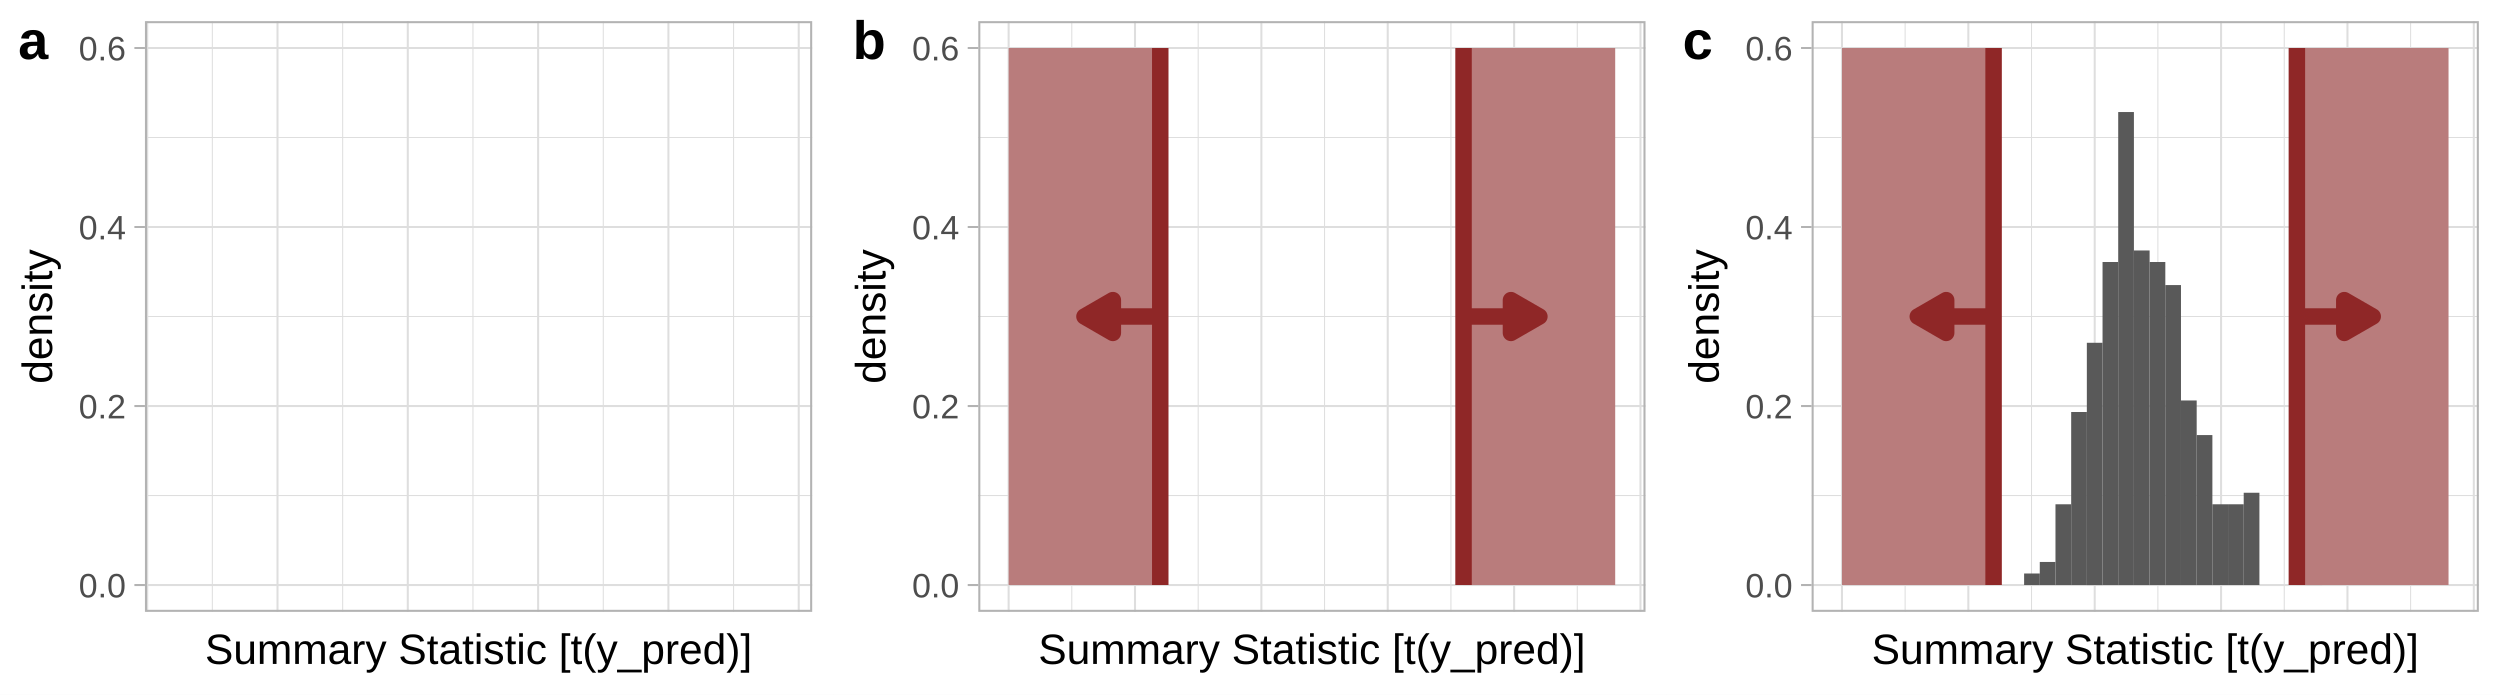
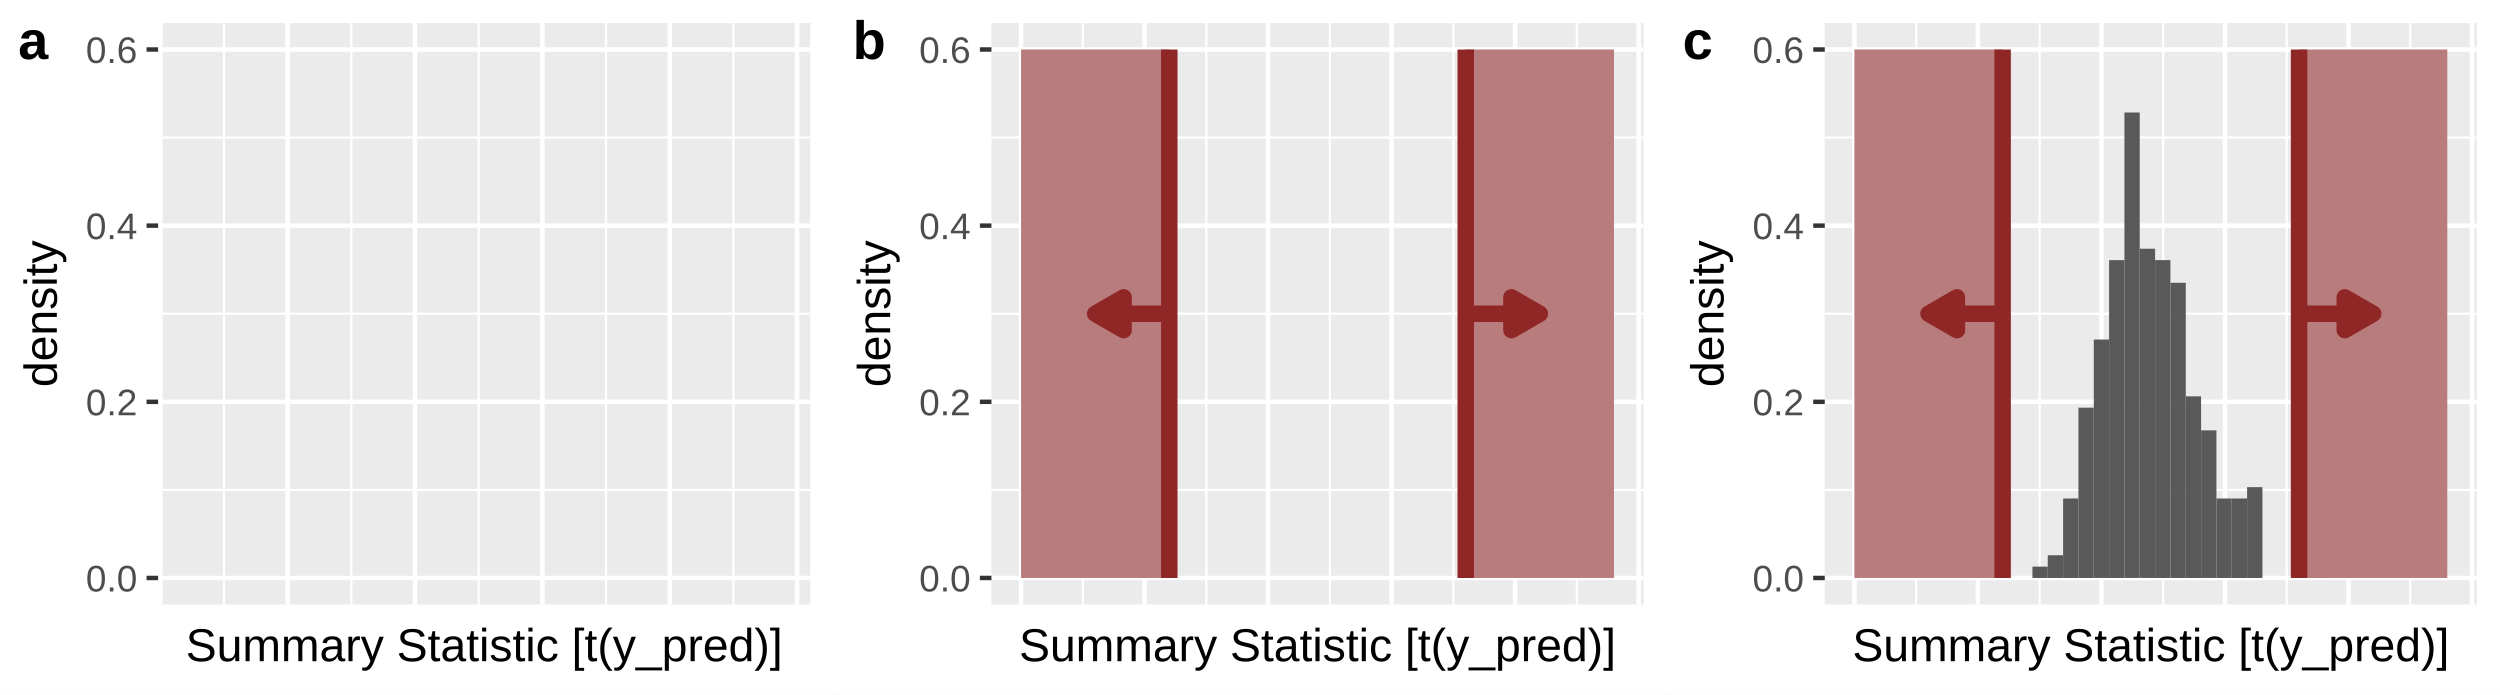
<svg xmlns="http://www.w3.org/2000/svg" class="svglite" width="648.00pt" height="180.00pt" viewBox="0 0 648.00 180.00">
  <defs>
    <style type="text/css">
    .svglite line, .svglite polyline, .svglite polygon, .svglite path, .svglite rect, .svglite circle {
      fill: none;
      stroke: #000000;
      stroke-linecap: round;
      stroke-linejoin: round;
      stroke-miterlimit: 10.00;
    }
  </style>
  </defs>
  <rect width="100%" height="100%" style="stroke: none; fill: #FFFFFF;" />
  <defs>
    <clipPath id="cpMC4wMHw2NDguMDB8MC4wMHwxODAuMDA=">
      <rect x="0.00" y="0.00" width="648.00" height="180.00" />
    </clipPath>
  </defs>
  <g clip-path="url(#cpMC4wMHw2NDguMDB8MC4wMHwxODAuMDA=)">
</g>
  <defs>
    <clipPath id="cpMC4wMHwyMTYuMDB8MC4wMHwxODAuMDA=">
      <rect x="0.00" y="0.00" width="216.00" height="180.00" />
    </clipPath>
  </defs>
  <g clip-path="url(#cpMC4wMHwyMTYuMDB8MC4wMHwxODAuMDA=)">
-     <rect x="0.00" y="0.00" width="216.00" height="180.00" style="stroke-width: 1.07; stroke: #FFFFFF; fill: #FFFFFF;" />
-   </g>
-   <g clip-path="url(#cpMC4wMHw2NDguMDB8MC4wMHwxODAuMDA=)">
- </g>
-   <defs>
-     <clipPath id="cpMzcuNTd8MjEwLjUyfDUuNDh8MTU4LjYw">
-       <rect x="37.57" y="5.48" width="172.95" height="153.12" />
-     </clipPath>
-   </defs>
-   <g clip-path="url(#cpMzcuNTd8MjEwLjUyfDUuNDh8MTU4LjYw)">
-     <rect x="37.57" y="5.48" width="172.95" height="153.12" style="stroke-width: 1.07; stroke: none; fill: #FFFFFF;" />
-     <polyline points="37.57,128.44 210.52,128.44 " style="stroke-width: 0.27; stroke: #DEDEDE; stroke-linecap: butt;" />
-     <polyline points="37.57,82.04 210.52,82.04 " style="stroke-width: 0.27; stroke: #DEDEDE; stroke-linecap: butt;" />
-     <polyline points="37.57,35.64 210.52,35.64 " style="stroke-width: 0.27; stroke: #DEDEDE; stroke-linecap: butt;" />
-     <polyline points="55.04,158.60 55.04,5.48 " style="stroke-width: 0.27; stroke: #DEDEDE; stroke-linecap: butt;" />
-     <polyline points="88.82,158.60 88.82,5.48 " style="stroke-width: 0.27; stroke: #DEDEDE; stroke-linecap: butt;" />
-     <polyline points="122.59,158.60 122.59,5.48 " style="stroke-width: 0.27; stroke: #DEDEDE; stroke-linecap: butt;" />
-     <polyline points="156.37,158.60 156.37,5.48 " style="stroke-width: 0.27; stroke: #DEDEDE; stroke-linecap: butt;" />
-     <polyline points="190.14,158.60 190.14,5.48 " style="stroke-width: 0.27; stroke: #DEDEDE; stroke-linecap: butt;" />
-     <polyline points="37.57,151.64 210.52,151.64 " style="stroke-width: 0.53; stroke: #DEDEDE; stroke-linecap: butt;" />
-     <polyline points="37.57,105.24 210.52,105.24 " style="stroke-width: 0.53; stroke: #DEDEDE; stroke-linecap: butt;" />
-     <polyline points="37.57,58.84 210.52,58.84 " style="stroke-width: 0.53; stroke: #DEDEDE; stroke-linecap: butt;" />
-     <polyline points="37.57,12.44 210.52,12.44 " style="stroke-width: 0.53; stroke: #DEDEDE; stroke-linecap: butt;" />
-     <polyline points="38.16,158.60 38.16,5.48 " style="stroke-width: 0.53; stroke: #DEDEDE; stroke-linecap: butt;" />
-     <polyline points="71.93,158.60 71.93,5.48 " style="stroke-width: 0.53; stroke: #DEDEDE; stroke-linecap: butt;" />
-     <polyline points="105.70,158.60 105.70,5.48 " style="stroke-width: 0.53; stroke: #DEDEDE; stroke-linecap: butt;" />
-     <polyline points="139.48,158.60 139.48,5.48 " style="stroke-width: 0.53; stroke: #DEDEDE; stroke-linecap: butt;" />
-     <polyline points="173.25,158.60 173.25,5.48 " style="stroke-width: 0.53; stroke: #DEDEDE; stroke-linecap: butt;" />
-     <polyline points="207.03,158.60 207.03,5.48 " style="stroke-width: 0.53; stroke: #DEDEDE; stroke-linecap: butt;" />
-     <rect x="37.57" y="5.48" width="172.95" height="153.12" style="stroke-width: 1.07; stroke: #B3B3B3;" />
-   </g>
-   <g clip-path="url(#cpMC4wMHw2NDguMDB8MC4wMHwxODAuMDA=)">
-     <text x="32.64" y="154.85" text-anchor="end" style="font-size: 8.80px; fill: #4D4D4D; font-family: Arimo;" textLength="13.98px" lengthAdjust="spacingAndGlyphs">0.0</text>
-     <text x="32.64" y="108.45" text-anchor="end" style="font-size: 8.80px; fill: #4D4D4D; font-family: Arimo;" textLength="13.98px" lengthAdjust="spacingAndGlyphs">0.2</text>
-     <text x="32.64" y="62.05" text-anchor="end" style="font-size: 8.80px; fill: #4D4D4D; font-family: Arimo;" textLength="13.98px" lengthAdjust="spacingAndGlyphs">0.4</text>
-     <text x="32.64" y="15.65" text-anchor="end" style="font-size: 8.80px; fill: #4D4D4D; font-family: Arimo;" textLength="13.98px" lengthAdjust="spacingAndGlyphs">0.6</text>
-     <polyline points="34.83,151.64 37.57,151.64 " style="stroke-width: 0.53; stroke: #B3B3B3; stroke-linecap: butt;" />
-     <polyline points="34.83,105.24 37.57,105.24 " style="stroke-width: 0.53; stroke: #B3B3B3; stroke-linecap: butt;" />
-     <polyline points="34.83,58.84 37.57,58.84 " style="stroke-width: 0.53; stroke: #B3B3B3; stroke-linecap: butt;" />
-     <polyline points="34.83,12.44 37.57,12.44 " style="stroke-width: 0.53; stroke: #B3B3B3; stroke-linecap: butt;" />
-     <text x="124.05" y="172.10" text-anchor="middle" style="font-size: 11.00px; font-family: Arimo;" textLength="163.21px" lengthAdjust="spacingAndGlyphs">Summary Statistic [t(y_pred)]</text>
-     <text transform="translate(13.50,82.04) rotate(-90)" text-anchor="middle" style="font-size: 11.00px; font-family: Arimo;" textLength="40.33px" lengthAdjust="spacingAndGlyphs">density</text>
+     <rect x="0.00" y="0.00" width="216.00" height="180.00" style="stroke-width: 1.16; stroke: #FFFFFF; fill: #FFFFFF;" />
+   </g>
+   <g clip-path="url(#cpMC4wMHw2NDguMDB8MC4wMHwxODAuMDA=)">
+ </g>
+   <defs>
+     <clipPath id="cpNDAuOTh8MjEwLjAyfDUuOTh8MTU2LjY2">
+       <rect x="40.98" y="5.98" width="169.05" height="150.68" />
+     </clipPath>
+   </defs>
+   <g clip-path="url(#cpNDAuOTh8MjEwLjAyfDUuOTh8MTU2LjY2)">
+     <rect x="40.98" y="5.98" width="169.05" height="150.68" style="stroke-width: 1.16; stroke: none; fill: #EBEBEB;" />
+     <polyline points="40.98,126.98 210.02,126.98 " style="stroke-width: 0.58; stroke: #FFFFFF; stroke-linecap: butt;" />
+     <polyline points="40.98,81.32 210.02,81.32 " style="stroke-width: 0.58; stroke: #FFFFFF; stroke-linecap: butt;" />
+     <polyline points="40.98,35.66 210.02,35.66 " style="stroke-width: 0.58; stroke: #FFFFFF; stroke-linecap: butt;" />
+     <polyline points="58.05,156.66 58.05,5.98 " style="stroke-width: 0.58; stroke: #FFFFFF; stroke-linecap: butt;" />
+     <polyline points="91.06,156.66 91.06,5.98 " style="stroke-width: 0.58; stroke: #FFFFFF; stroke-linecap: butt;" />
+     <polyline points="124.08,156.66 124.08,5.98 " style="stroke-width: 0.58; stroke: #FFFFFF; stroke-linecap: butt;" />
+     <polyline points="157.09,156.66 157.09,5.98 " style="stroke-width: 0.58; stroke: #FFFFFF; stroke-linecap: butt;" />
+     <polyline points="190.10,156.66 190.10,5.98 " style="stroke-width: 0.58; stroke: #FFFFFF; stroke-linecap: butt;" />
+     <polyline points="40.98,149.81 210.02,149.81 " style="stroke-width: 1.16; stroke: #FFFFFF; stroke-linecap: butt;" />
+     <polyline points="40.98,104.15 210.02,104.15 " style="stroke-width: 1.16; stroke: #FFFFFF; stroke-linecap: butt;" />
+     <polyline points="40.98,58.49 210.02,58.49 " style="stroke-width: 1.16; stroke: #FFFFFF; stroke-linecap: butt;" />
+     <polyline points="40.98,12.83 210.02,12.83 " style="stroke-width: 1.16; stroke: #FFFFFF; stroke-linecap: butt;" />
+     <polyline points="41.55,156.66 41.55,5.98 " style="stroke-width: 1.16; stroke: #FFFFFF; stroke-linecap: butt;" />
+     <polyline points="74.56,156.66 74.56,5.98 " style="stroke-width: 1.16; stroke: #FFFFFF; stroke-linecap: butt;" />
+     <polyline points="107.57,156.66 107.57,5.98 " style="stroke-width: 1.16; stroke: #FFFFFF; stroke-linecap: butt;" />
+     <polyline points="140.58,156.66 140.58,5.98 " style="stroke-width: 1.16; stroke: #FFFFFF; stroke-linecap: butt;" />
+     <polyline points="173.60,156.66 173.60,5.98 " style="stroke-width: 1.16; stroke: #FFFFFF; stroke-linecap: butt;" />
+     <polyline points="206.61,156.66 206.61,5.98 " style="stroke-width: 1.16; stroke: #FFFFFF; stroke-linecap: butt;" />
+   </g>
+   <g clip-path="url(#cpMC4wMHw2NDguMDB8MC4wMHwxODAuMDA=)">
+     <text x="35.60" y="153.30" text-anchor="end" style="font-size: 9.60px; fill: #4D4D4D; font-family: Arimo;" textLength="15.24px" lengthAdjust="spacingAndGlyphs">0.0</text>
+     <text x="35.60" y="107.64" text-anchor="end" style="font-size: 9.60px; fill: #4D4D4D; font-family: Arimo;" textLength="15.24px" lengthAdjust="spacingAndGlyphs">0.2</text>
+     <text x="35.60" y="61.98" text-anchor="end" style="font-size: 9.60px; fill: #4D4D4D; font-family: Arimo;" textLength="15.24px" lengthAdjust="spacingAndGlyphs">0.4</text>
+     <text x="35.60" y="16.32" text-anchor="end" style="font-size: 9.60px; fill: #4D4D4D; font-family: Arimo;" textLength="15.24px" lengthAdjust="spacingAndGlyphs">0.6</text>
+     <polyline points="37.99,149.81 40.98,149.81 " style="stroke-width: 1.16; stroke: #333333; stroke-linecap: butt;" />
+     <polyline points="37.99,104.15 40.98,104.15 " style="stroke-width: 1.16; stroke: #333333; stroke-linecap: butt;" />
+     <polyline points="37.99,58.49 40.98,58.49 " style="stroke-width: 1.16; stroke: #333333; stroke-linecap: butt;" />
+     <polyline points="37.99,12.83 40.98,12.83 " style="stroke-width: 1.16; stroke: #333333; stroke-linecap: butt;" />
+     <text x="125.50" y="171.38" text-anchor="middle" style="font-size: 12.00px; font-family: Arimo;" textLength="178.10px" lengthAdjust="spacingAndGlyphs">Summary Statistic [t(y_pred)]</text>
+     <text transform="translate(14.73,81.32) rotate(-90)" text-anchor="middle" style="font-size: 12.00px; font-family: Arimo;" textLength="44.02px" lengthAdjust="spacingAndGlyphs">density</text>
    <text x="4.72" y="15.30" style="font-size: 14.00px; font-weight: bold; font-family: Arimo;" textLength="9.45px" lengthAdjust="spacingAndGlyphs">a</text>
  </g>
  <defs>
    <clipPath id="cpMjE2LjAwfDQzMi4wMHwwLjAwfDE4MC4wMA==">
      <rect x="216.00" y="0.00" width="216.00" height="180.00" />
    </clipPath>
  </defs>
  <g clip-path="url(#cpMjE2LjAwfDQzMi4wMHwwLjAwfDE4MC4wMA==)">
-     <rect x="216.00" y="0.00" width="216.00" height="180.00" style="stroke-width: 1.07; stroke: #FFFFFF; fill: #FFFFFF;" />
-   </g>
-   <g clip-path="url(#cpMC4wMHw2NDguMDB8MC4wMHwxODAuMDA=)">
- </g>
-   <defs>
-     <clipPath id="cpMjUzLjU3fDQyNi41Mnw1LjQ4fDE1OC42MA==">
-       <rect x="253.57" y="5.48" width="172.95" height="153.12" />
-     </clipPath>
-   </defs>
-   <g clip-path="url(#cpMjUzLjU3fDQyNi41Mnw1LjQ4fDE1OC42MA==)">
-     <rect x="253.57" y="5.48" width="172.95" height="153.12" style="stroke-width: 1.07; stroke: none; fill: #FFFFFF;" />
-     <polyline points="253.57,128.44 426.52,128.44 " style="stroke-width: 0.27; stroke: #DEDEDE; stroke-linecap: butt;" />
-     <polyline points="253.57,82.04 426.52,82.04 " style="stroke-width: 0.27; stroke: #DEDEDE; stroke-linecap: butt;" />
-     <polyline points="253.57,35.64 426.52,35.64 " style="stroke-width: 0.27; stroke: #DEDEDE; stroke-linecap: butt;" />
-     <polyline points="277.81,158.60 277.81,5.48 " style="stroke-width: 0.27; stroke: #DEDEDE; stroke-linecap: butt;" />
-     <polyline points="310.57,158.60 310.57,5.48 " style="stroke-width: 0.27; stroke: #DEDEDE; stroke-linecap: butt;" />
-     <polyline points="343.32,158.60 343.32,5.48 " style="stroke-width: 0.27; stroke: #DEDEDE; stroke-linecap: butt;" />
-     <polyline points="376.08,158.60 376.08,5.48 " style="stroke-width: 0.27; stroke: #DEDEDE; stroke-linecap: butt;" />
-     <polyline points="408.83,158.60 408.83,5.48 " style="stroke-width: 0.27; stroke: #DEDEDE; stroke-linecap: butt;" />
-     <polyline points="253.57,151.64 426.52,151.64 " style="stroke-width: 0.53; stroke: #DEDEDE; stroke-linecap: butt;" />
-     <polyline points="253.57,105.24 426.52,105.24 " style="stroke-width: 0.53; stroke: #DEDEDE; stroke-linecap: butt;" />
-     <polyline points="253.57,58.84 426.52,58.84 " style="stroke-width: 0.53; stroke: #DEDEDE; stroke-linecap: butt;" />
-     <polyline points="253.57,12.44 426.52,12.44 " style="stroke-width: 0.53; stroke: #DEDEDE; stroke-linecap: butt;" />
-     <polyline points="261.44,158.60 261.44,5.48 " style="stroke-width: 0.53; stroke: #DEDEDE; stroke-linecap: butt;" />
-     <polyline points="294.19,158.60 294.19,5.48 " style="stroke-width: 0.53; stroke: #DEDEDE; stroke-linecap: butt;" />
-     <polyline points="326.95,158.60 326.95,5.48 " style="stroke-width: 0.53; stroke: #DEDEDE; stroke-linecap: butt;" />
-     <polyline points="359.70,158.60 359.70,5.48 " style="stroke-width: 0.53; stroke: #DEDEDE; stroke-linecap: butt;" />
-     <polyline points="392.46,158.60 392.46,5.48 " style="stroke-width: 0.53; stroke: #DEDEDE; stroke-linecap: butt;" />
-     <polyline points="425.21,158.60 425.21,5.48 " style="stroke-width: 0.53; stroke: #DEDEDE; stroke-linecap: butt;" />
-     <rect x="261.44" y="12.44" width="39.31" height="139.20" style="stroke-width: 1.07; stroke: none; stroke-linecap: square; stroke-linejoin: miter; fill: #B97C7C;" />
-     <rect x="379.35" y="12.44" width="39.31" height="139.20" style="stroke-width: 1.07; stroke: none; stroke-linecap: square; stroke-linejoin: miter; fill: #B97C7C;" />
-     <polyline points="300.74,151.64 300.74,12.44 " style="stroke-width: 4.27; stroke: #8F2727; stroke-linecap: butt;" />
-     <polyline points="379.35,151.64 379.35,12.44 " style="stroke-width: 4.27; stroke: #8F2727; stroke-linecap: butt;" />
-     <polyline points="281.09,82.04 300.74,82.04 " style="stroke-width: 4.27; stroke: #8F2727; stroke-linecap: butt;" />
-     <polygon points="288.45,77.79 281.09,82.04 288.45,86.29 " style="stroke-width: 4.27; stroke: #8F2727; stroke-linecap: butt; fill: #8F2727;" />
-     <polyline points="379.35,82.04 399.01,82.04 " style="stroke-width: 4.27; stroke: #8F2727; stroke-linecap: butt;" />
-     <polygon points="391.64,86.29 399.01,82.04 391.64,77.79 " style="stroke-width: 4.27; stroke: #8F2727; stroke-linecap: butt; fill: #8F2727;" />
-     <rect x="253.57" y="5.48" width="172.95" height="153.12" style="stroke-width: 1.07; stroke: #B3B3B3;" />
-   </g>
-   <g clip-path="url(#cpMC4wMHw2NDguMDB8MC4wMHwxODAuMDA=)">
-     <text x="248.64" y="154.85" text-anchor="end" style="font-size: 8.80px; fill: #4D4D4D; font-family: Arimo;" textLength="13.98px" lengthAdjust="spacingAndGlyphs">0.0</text>
-     <text x="248.64" y="108.45" text-anchor="end" style="font-size: 8.80px; fill: #4D4D4D; font-family: Arimo;" textLength="13.98px" lengthAdjust="spacingAndGlyphs">0.2</text>
-     <text x="248.64" y="62.05" text-anchor="end" style="font-size: 8.80px; fill: #4D4D4D; font-family: Arimo;" textLength="13.98px" lengthAdjust="spacingAndGlyphs">0.4</text>
-     <text x="248.64" y="15.65" text-anchor="end" style="font-size: 8.80px; fill: #4D4D4D; font-family: Arimo;" textLength="13.98px" lengthAdjust="spacingAndGlyphs">0.6</text>
-     <polyline points="250.83,151.64 253.57,151.64 " style="stroke-width: 0.53; stroke: #B3B3B3; stroke-linecap: butt;" />
-     <polyline points="250.83,105.24 253.57,105.24 " style="stroke-width: 0.53; stroke: #B3B3B3; stroke-linecap: butt;" />
-     <polyline points="250.83,58.84 253.57,58.84 " style="stroke-width: 0.53; stroke: #B3B3B3; stroke-linecap: butt;" />
-     <polyline points="250.83,12.44 253.57,12.44 " style="stroke-width: 0.53; stroke: #B3B3B3; stroke-linecap: butt;" />
-     <text x="340.05" y="172.10" text-anchor="middle" style="font-size: 11.00px; font-family: Arimo;" textLength="163.21px" lengthAdjust="spacingAndGlyphs">Summary Statistic [t(y_pred)]</text>
-     <text transform="translate(229.50,82.04) rotate(-90)" text-anchor="middle" style="font-size: 11.00px; font-family: Arimo;" textLength="40.33px" lengthAdjust="spacingAndGlyphs">density</text>
+     <rect x="216.00" y="0.00" width="216.00" height="180.00" style="stroke-width: 1.16; stroke: #FFFFFF; fill: #FFFFFF;" />
+   </g>
+   <g clip-path="url(#cpMC4wMHw2NDguMDB8MC4wMHwxODAuMDA=)">
+ </g>
+   <defs>
+     <clipPath id="cpMjU2Ljk4fDQyNi4wMnw1Ljk4fDE1Ni42Ng==">
+       <rect x="256.98" y="5.98" width="169.05" height="150.68" />
+     </clipPath>
+   </defs>
+   <g clip-path="url(#cpMjU2Ljk4fDQyNi4wMnw1Ljk4fDE1Ni42Ng==)">
+     <rect x="256.98" y="5.98" width="169.05" height="150.68" style="stroke-width: 1.16; stroke: none; fill: #EBEBEB;" />
+     <polyline points="256.98,126.98 426.02,126.98 " style="stroke-width: 0.58; stroke: #FFFFFF; stroke-linecap: butt;" />
+     <polyline points="256.98,81.32 426.02,81.32 " style="stroke-width: 0.58; stroke: #FFFFFF; stroke-linecap: butt;" />
+     <polyline points="256.98,35.66 426.02,35.66 " style="stroke-width: 0.58; stroke: #FFFFFF; stroke-linecap: butt;" />
+     <polyline points="280.67,156.66 280.67,5.98 " style="stroke-width: 0.58; stroke: #FFFFFF; stroke-linecap: butt;" />
+     <polyline points="312.68,156.66 312.68,5.98 " style="stroke-width: 0.58; stroke: #FFFFFF; stroke-linecap: butt;" />
+     <polyline points="344.70,156.66 344.70,5.98 " style="stroke-width: 0.58; stroke: #FFFFFF; stroke-linecap: butt;" />
+     <polyline points="376.72,156.66 376.72,5.98 " style="stroke-width: 0.58; stroke: #FFFFFF; stroke-linecap: butt;" />
+     <polyline points="408.73,156.66 408.73,5.98 " style="stroke-width: 0.58; stroke: #FFFFFF; stroke-linecap: butt;" />
+     <polyline points="256.98,149.81 426.02,149.81 " style="stroke-width: 1.16; stroke: #FFFFFF; stroke-linecap: butt;" />
+     <polyline points="256.98,104.15 426.02,104.15 " style="stroke-width: 1.16; stroke: #FFFFFF; stroke-linecap: butt;" />
+     <polyline points="256.98,58.49 426.02,58.49 " style="stroke-width: 1.16; stroke: #FFFFFF; stroke-linecap: butt;" />
+     <polyline points="256.98,12.83 426.02,12.83 " style="stroke-width: 1.16; stroke: #FFFFFF; stroke-linecap: butt;" />
+     <polyline points="264.66,156.66 264.66,5.98 " style="stroke-width: 1.16; stroke: #FFFFFF; stroke-linecap: butt;" />
+     <polyline points="296.68,156.66 296.68,5.98 " style="stroke-width: 1.16; stroke: #FFFFFF; stroke-linecap: butt;" />
+     <polyline points="328.69,156.66 328.69,5.98 " style="stroke-width: 1.16; stroke: #FFFFFF; stroke-linecap: butt;" />
+     <polyline points="360.71,156.66 360.71,5.98 " style="stroke-width: 1.16; stroke: #FFFFFF; stroke-linecap: butt;" />
+     <polyline points="392.73,156.66 392.73,5.98 " style="stroke-width: 1.16; stroke: #FFFFFF; stroke-linecap: butt;" />
+     <polyline points="424.74,156.66 424.74,5.98 " style="stroke-width: 1.16; stroke: #FFFFFF; stroke-linecap: butt;" />
+     <rect x="264.66" y="12.83" width="38.42" height="136.98" style="stroke-width: 1.07; stroke: none; stroke-linecap: square; stroke-linejoin: miter; fill: #B97C7C;" />
+     <rect x="379.92" y="12.83" width="38.42" height="136.98" style="stroke-width: 1.07; stroke: none; stroke-linecap: square; stroke-linejoin: miter; fill: #B97C7C;" />
+     <polyline points="303.08,149.81 303.08,12.83 " style="stroke-width: 4.27; stroke: #8F2727; stroke-linecap: butt;" />
+     <polyline points="379.92,149.81 379.92,12.83 " style="stroke-width: 4.27; stroke: #8F2727; stroke-linecap: butt;" />
+     <polyline points="283.87,81.32 303.08,81.32 " style="stroke-width: 4.27; stroke: #8F2727; stroke-linecap: butt;" />
+     <polygon points="291.23,77.07 283.87,81.32 291.23,85.57 " style="stroke-width: 4.27; stroke: #8F2727; stroke-linecap: butt; fill: #8F2727;" />
+     <polyline points="379.92,81.32 399.13,81.32 " style="stroke-width: 4.27; stroke: #8F2727; stroke-linecap: butt;" />
+     <polygon points="391.76,85.57 399.13,81.32 391.76,77.07 " style="stroke-width: 4.27; stroke: #8F2727; stroke-linecap: butt; fill: #8F2727;" />
+   </g>
+   <g clip-path="url(#cpMC4wMHw2NDguMDB8MC4wMHwxODAuMDA=)">
+     <text x="251.60" y="153.30" text-anchor="end" style="font-size: 9.60px; fill: #4D4D4D; font-family: Arimo;" textLength="15.24px" lengthAdjust="spacingAndGlyphs">0.0</text>
+     <text x="251.60" y="107.64" text-anchor="end" style="font-size: 9.60px; fill: #4D4D4D; font-family: Arimo;" textLength="15.24px" lengthAdjust="spacingAndGlyphs">0.2</text>
+     <text x="251.60" y="61.98" text-anchor="end" style="font-size: 9.60px; fill: #4D4D4D; font-family: Arimo;" textLength="15.24px" lengthAdjust="spacingAndGlyphs">0.4</text>
+     <text x="251.60" y="16.32" text-anchor="end" style="font-size: 9.60px; fill: #4D4D4D; font-family: Arimo;" textLength="15.24px" lengthAdjust="spacingAndGlyphs">0.6</text>
+     <polyline points="253.99,149.81 256.98,149.81 " style="stroke-width: 1.16; stroke: #333333; stroke-linecap: butt;" />
+     <polyline points="253.99,104.15 256.98,104.15 " style="stroke-width: 1.16; stroke: #333333; stroke-linecap: butt;" />
+     <polyline points="253.99,58.49 256.98,58.49 " style="stroke-width: 1.16; stroke: #333333; stroke-linecap: butt;" />
+     <polyline points="253.99,12.83 256.98,12.83 " style="stroke-width: 1.16; stroke: #333333; stroke-linecap: butt;" />
+     <text x="341.50" y="171.38" text-anchor="middle" style="font-size: 12.00px; font-family: Arimo;" textLength="178.10px" lengthAdjust="spacingAndGlyphs">Summary Statistic [t(y_pred)]</text>
+     <text transform="translate(230.73,81.32) rotate(-90)" text-anchor="middle" style="font-size: 12.00px; font-family: Arimo;" textLength="44.02px" lengthAdjust="spacingAndGlyphs">density</text>
    <text x="221.01" y="15.30" style="font-size: 14.00px; font-weight: bold; font-family: Arimo;" textLength="10.02px" lengthAdjust="spacingAndGlyphs">b</text>
  </g>
  <defs>
    <clipPath id="cpNDMyLjAwfDY0OC4wMHwwLjAwfDE4MC4wMA==">
      <rect x="432.00" y="0.00" width="216.00" height="180.00" />
    </clipPath>
  </defs>
  <g clip-path="url(#cpNDMyLjAwfDY0OC4wMHwwLjAwfDE4MC4wMA==)">
-     <rect x="432.00" y="0.00" width="216.00" height="180.00" style="stroke-width: 1.07; stroke: #FFFFFF; fill: #FFFFFF;" />
-   </g>
-   <g clip-path="url(#cpMC4wMHw2NDguMDB8MC4wMHwxODAuMDA=)">
- </g>
-   <defs>
-     <clipPath id="cpNDY5LjU3fDY0Mi41Mnw1LjQ4fDE1OC42MA==">
-       <rect x="469.57" y="5.48" width="172.95" height="153.12" />
-     </clipPath>
-   </defs>
-   <g clip-path="url(#cpNDY5LjU3fDY0Mi41Mnw1LjQ4fDE1OC42MA==)">
-     <rect x="469.57" y="5.48" width="172.95" height="153.12" style="stroke-width: 1.07; stroke: none; fill: #FFFFFF;" />
-     <polyline points="469.57,128.44 642.52,128.44 " style="stroke-width: 0.27; stroke: #DEDEDE; stroke-linecap: butt;" />
-     <polyline points="469.57,82.04 642.52,82.04 " style="stroke-width: 0.27; stroke: #DEDEDE; stroke-linecap: butt;" />
-     <polyline points="469.57,35.64 642.52,35.64 " style="stroke-width: 0.27; stroke: #DEDEDE; stroke-linecap: butt;" />
-     <polyline points="493.81,158.60 493.81,5.48 " style="stroke-width: 0.27; stroke: #DEDEDE; stroke-linecap: butt;" />
-     <polyline points="526.57,158.60 526.57,5.48 " style="stroke-width: 0.27; stroke: #DEDEDE; stroke-linecap: butt;" />
-     <polyline points="559.32,158.60 559.32,5.48 " style="stroke-width: 0.27; stroke: #DEDEDE; stroke-linecap: butt;" />
-     <polyline points="592.08,158.60 592.08,5.48 " style="stroke-width: 0.27; stroke: #DEDEDE; stroke-linecap: butt;" />
-     <polyline points="624.83,158.60 624.83,5.48 " style="stroke-width: 0.27; stroke: #DEDEDE; stroke-linecap: butt;" />
-     <polyline points="469.57,151.64 642.52,151.64 " style="stroke-width: 0.53; stroke: #DEDEDE; stroke-linecap: butt;" />
-     <polyline points="469.57,105.24 642.52,105.24 " style="stroke-width: 0.53; stroke: #DEDEDE; stroke-linecap: butt;" />
-     <polyline points="469.57,58.84 642.52,58.84 " style="stroke-width: 0.53; stroke: #DEDEDE; stroke-linecap: butt;" />
-     <polyline points="469.57,12.44 642.52,12.44 " style="stroke-width: 0.53; stroke: #DEDEDE; stroke-linecap: butt;" />
-     <polyline points="477.44,158.60 477.44,5.48 " style="stroke-width: 0.53; stroke: #DEDEDE; stroke-linecap: butt;" />
-     <polyline points="510.19,158.60 510.19,5.48 " style="stroke-width: 0.53; stroke: #DEDEDE; stroke-linecap: butt;" />
-     <polyline points="542.95,158.60 542.95,5.48 " style="stroke-width: 0.53; stroke: #DEDEDE; stroke-linecap: butt;" />
-     <polyline points="575.70,158.60 575.70,5.48 " style="stroke-width: 0.53; stroke: #DEDEDE; stroke-linecap: butt;" />
-     <polyline points="608.46,158.60 608.46,5.48 " style="stroke-width: 0.53; stroke: #DEDEDE; stroke-linecap: butt;" />
-     <polyline points="641.21,158.60 641.21,5.48 " style="stroke-width: 0.53; stroke: #DEDEDE; stroke-linecap: butt;" />
-     <rect x="496.18" y="151.64" width="4.07" height="0.00" style="stroke-width: 1.07; stroke: none; stroke-linecap: square; stroke-linejoin: miter; fill: #595959;" />
-     <rect x="500.25" y="151.64" width="4.07" height="0.00" style="stroke-width: 1.07; stroke: none; stroke-linecap: square; stroke-linejoin: miter; fill: #595959;" />
-     <rect x="504.32" y="151.64" width="4.07" height="0.00" style="stroke-width: 1.07; stroke: none; stroke-linecap: square; stroke-linejoin: miter; fill: #595959;" />
-     <rect x="508.38" y="151.64" width="4.07" height="0.00" style="stroke-width: 1.07; stroke: none; stroke-linecap: square; stroke-linejoin: miter; fill: #595959;" />
-     <rect x="512.45" y="151.64" width="4.07" height="0.00" style="stroke-width: 1.07; stroke: none; stroke-linecap: square; stroke-linejoin: miter; fill: #595959;" />
-     <rect x="516.52" y="151.64" width="4.07" height="0.00" style="stroke-width: 1.07; stroke: none; stroke-linecap: square; stroke-linejoin: miter; fill: #595959;" />
-     <rect x="520.58" y="151.64" width="4.07" height="0.00" style="stroke-width: 1.07; stroke: none; stroke-linecap: square; stroke-linejoin: miter; fill: #595959;" />
-     <rect x="524.65" y="148.65" width="4.07" height="2.99" style="stroke-width: 1.07; stroke: none; stroke-linecap: square; stroke-linejoin: miter; fill: #595959;" />
-     <rect x="528.71" y="145.66" width="4.07" height="5.98" style="stroke-width: 1.07; stroke: none; stroke-linecap: square; stroke-linejoin: miter; fill: #595959;" />
-     <rect x="532.78" y="130.71" width="4.07" height="20.93" style="stroke-width: 1.07; stroke: none; stroke-linecap: square; stroke-linejoin: miter; fill: #595959;" />
-     <rect x="536.85" y="106.79" width="4.07" height="44.85" style="stroke-width: 1.07; stroke: none; stroke-linecap: square; stroke-linejoin: miter; fill: #595959;" />
-     <rect x="540.91" y="88.85" width="4.07" height="62.80" style="stroke-width: 1.07; stroke: none; stroke-linecap: square; stroke-linejoin: miter; fill: #595959;" />
-     <rect x="544.98" y="67.91" width="4.07" height="83.73" style="stroke-width: 1.07; stroke: none; stroke-linecap: square; stroke-linejoin: miter; fill: #595959;" />
-     <rect x="549.04" y="29.04" width="4.07" height="122.60" style="stroke-width: 1.07; stroke: none; stroke-linecap: square; stroke-linejoin: miter; fill: #595959;" />
-     <rect x="553.11" y="64.92" width="4.07" height="86.72" style="stroke-width: 1.07; stroke: none; stroke-linecap: square; stroke-linejoin: miter; fill: #595959;" />
-     <rect x="557.18" y="67.91" width="4.07" height="83.73" style="stroke-width: 1.07; stroke: none; stroke-linecap: square; stroke-linejoin: miter; fill: #595959;" />
-     <rect x="561.24" y="73.89" width="4.07" height="77.75" style="stroke-width: 1.07; stroke: none; stroke-linecap: square; stroke-linejoin: miter; fill: #595959;" />
-     <rect x="565.31" y="103.80" width="4.07" height="47.84" style="stroke-width: 1.07; stroke: none; stroke-linecap: square; stroke-linejoin: miter; fill: #595959;" />
-     <rect x="569.38" y="112.77" width="4.07" height="38.87" style="stroke-width: 1.07; stroke: none; stroke-linecap: square; stroke-linejoin: miter; fill: #595959;" />
-     <rect x="573.44" y="130.71" width="4.07" height="20.93" style="stroke-width: 1.07; stroke: none; stroke-linecap: square; stroke-linejoin: miter; fill: #595959;" />
-     <rect x="577.51" y="130.71" width="4.07" height="20.93" style="stroke-width: 1.07; stroke: none; stroke-linecap: square; stroke-linejoin: miter; fill: #595959;" />
-     <rect x="581.57" y="127.72" width="4.07" height="23.92" style="stroke-width: 1.07; stroke: none; stroke-linecap: square; stroke-linejoin: miter; fill: #595959;" />
-     <rect x="585.64" y="151.64" width="4.07" height="0.00" style="stroke-width: 1.07; stroke: none; stroke-linecap: square; stroke-linejoin: miter; fill: #595959;" />
-     <rect x="589.71" y="151.64" width="4.07" height="0.00" style="stroke-width: 1.07; stroke: none; stroke-linecap: square; stroke-linejoin: miter; fill: #595959;" />
-     <rect x="593.77" y="151.64" width="4.07" height="0.00" style="stroke-width: 1.07; stroke: none; stroke-linecap: square; stroke-linejoin: miter; fill: #595959;" />
-     <rect x="597.84" y="148.65" width="4.07" height="2.99" style="stroke-width: 1.07; stroke: none; stroke-linecap: square; stroke-linejoin: miter; fill: #595959;" />
-     <rect x="601.90" y="151.64" width="4.07" height="0.00" style="stroke-width: 1.07; stroke: none; stroke-linecap: square; stroke-linejoin: miter; fill: #595959;" />
-     <rect x="605.97" y="151.64" width="4.07" height="0.00" style="stroke-width: 1.07; stroke: none; stroke-linecap: square; stroke-linejoin: miter; fill: #595959;" />
-     <rect x="610.04" y="151.64" width="4.07" height="0.00" style="stroke-width: 1.07; stroke: none; stroke-linecap: square; stroke-linejoin: miter; fill: #595959;" />
-     <rect x="614.10" y="151.64" width="4.07" height="0.00" style="stroke-width: 1.07; stroke: none; stroke-linecap: square; stroke-linejoin: miter; fill: #595959;" />
-     <rect x="477.44" y="12.44" width="39.31" height="139.20" style="stroke-width: 1.07; stroke: none; stroke-linecap: square; stroke-linejoin: miter; fill: #B97C7C;" />
-     <rect x="595.35" y="12.44" width="39.31" height="139.20" style="stroke-width: 1.07; stroke: none; stroke-linecap: square; stroke-linejoin: miter; fill: #B97C7C;" />
-     <polyline points="516.74,151.64 516.74,12.44 " style="stroke-width: 4.27; stroke: #8F2727; stroke-linecap: butt;" />
-     <polyline points="595.35,151.64 595.35,12.44 " style="stroke-width: 4.27; stroke: #8F2727; stroke-linecap: butt;" />
-     <polyline points="497.09,82.04 516.74,82.04 " style="stroke-width: 4.27; stroke: #8F2727; stroke-linecap: butt;" />
-     <polygon points="504.45,77.79 497.09,82.04 504.45,86.29 " style="stroke-width: 4.27; stroke: #8F2727; stroke-linecap: butt; fill: #8F2727;" />
-     <polyline points="595.35,82.04 615.01,82.04 " style="stroke-width: 4.27; stroke: #8F2727; stroke-linecap: butt;" />
-     <polygon points="607.64,86.29 615.01,82.04 607.64,77.79 " style="stroke-width: 4.27; stroke: #8F2727; stroke-linecap: butt; fill: #8F2727;" />
-     <rect x="469.57" y="5.48" width="172.95" height="153.12" style="stroke-width: 1.07; stroke: #B3B3B3;" />
-   </g>
-   <g clip-path="url(#cpMC4wMHw2NDguMDB8MC4wMHwxODAuMDA=)">
-     <text x="464.64" y="154.85" text-anchor="end" style="font-size: 8.80px; fill: #4D4D4D; font-family: Arimo;" textLength="13.98px" lengthAdjust="spacingAndGlyphs">0.0</text>
-     <text x="464.64" y="108.45" text-anchor="end" style="font-size: 8.80px; fill: #4D4D4D; font-family: Arimo;" textLength="13.98px" lengthAdjust="spacingAndGlyphs">0.2</text>
-     <text x="464.64" y="62.05" text-anchor="end" style="font-size: 8.80px; fill: #4D4D4D; font-family: Arimo;" textLength="13.98px" lengthAdjust="spacingAndGlyphs">0.4</text>
-     <text x="464.64" y="15.65" text-anchor="end" style="font-size: 8.80px; fill: #4D4D4D; font-family: Arimo;" textLength="13.98px" lengthAdjust="spacingAndGlyphs">0.6</text>
-     <polyline points="466.83,151.64 469.57,151.64 " style="stroke-width: 0.53; stroke: #B3B3B3; stroke-linecap: butt;" />
-     <polyline points="466.83,105.24 469.57,105.24 " style="stroke-width: 0.53; stroke: #B3B3B3; stroke-linecap: butt;" />
-     <polyline points="466.83,58.84 469.57,58.84 " style="stroke-width: 0.53; stroke: #B3B3B3; stroke-linecap: butt;" />
-     <polyline points="466.83,12.44 469.57,12.44 " style="stroke-width: 0.53; stroke: #B3B3B3; stroke-linecap: butt;" />
-     <text x="556.05" y="172.10" text-anchor="middle" style="font-size: 11.00px; font-family: Arimo;" textLength="163.21px" lengthAdjust="spacingAndGlyphs">Summary Statistic [t(y_pred)]</text>
-     <text transform="translate(445.50,82.04) rotate(-90)" text-anchor="middle" style="font-size: 11.00px; font-family: Arimo;" textLength="40.33px" lengthAdjust="spacingAndGlyphs">density</text>
+     <rect x="432.00" y="0.00" width="216.00" height="180.00" style="stroke-width: 1.16; stroke: #FFFFFF; fill: #FFFFFF;" />
+   </g>
+   <g clip-path="url(#cpMC4wMHw2NDguMDB8MC4wMHwxODAuMDA=)">
+ </g>
+   <defs>
+     <clipPath id="cpNDcyLjk4fDY0Mi4wMnw1Ljk4fDE1Ni42Ng==">
+       <rect x="472.98" y="5.98" width="169.05" height="150.68" />
+     </clipPath>
+   </defs>
+   <g clip-path="url(#cpNDcyLjk4fDY0Mi4wMnw1Ljk4fDE1Ni42Ng==)">
+     <rect x="472.98" y="5.98" width="169.05" height="150.68" style="stroke-width: 1.16; stroke: none; fill: #EBEBEB;" />
+     <polyline points="472.98,126.98 642.02,126.98 " style="stroke-width: 0.58; stroke: #FFFFFF; stroke-linecap: butt;" />
+     <polyline points="472.98,81.32 642.02,81.32 " style="stroke-width: 0.58; stroke: #FFFFFF; stroke-linecap: butt;" />
+     <polyline points="472.98,35.66 642.02,35.66 " style="stroke-width: 0.58; stroke: #FFFFFF; stroke-linecap: butt;" />
+     <polyline points="496.67,156.66 496.67,5.98 " style="stroke-width: 0.58; stroke: #FFFFFF; stroke-linecap: butt;" />
+     <polyline points="528.68,156.66 528.68,5.98 " style="stroke-width: 0.58; stroke: #FFFFFF; stroke-linecap: butt;" />
+     <polyline points="560.70,156.66 560.70,5.98 " style="stroke-width: 0.58; stroke: #FFFFFF; stroke-linecap: butt;" />
+     <polyline points="592.72,156.66 592.72,5.98 " style="stroke-width: 0.58; stroke: #FFFFFF; stroke-linecap: butt;" />
+     <polyline points="624.73,156.66 624.73,5.98 " style="stroke-width: 0.58; stroke: #FFFFFF; stroke-linecap: butt;" />
+     <polyline points="472.98,149.81 642.02,149.81 " style="stroke-width: 1.16; stroke: #FFFFFF; stroke-linecap: butt;" />
+     <polyline points="472.98,104.15 642.02,104.15 " style="stroke-width: 1.16; stroke: #FFFFFF; stroke-linecap: butt;" />
+     <polyline points="472.98,58.49 642.02,58.49 " style="stroke-width: 1.16; stroke: #FFFFFF; stroke-linecap: butt;" />
+     <polyline points="472.98,12.83 642.02,12.83 " style="stroke-width: 1.16; stroke: #FFFFFF; stroke-linecap: butt;" />
+     <polyline points="480.66,156.66 480.66,5.98 " style="stroke-width: 1.16; stroke: #FFFFFF; stroke-linecap: butt;" />
+     <polyline points="512.68,156.66 512.68,5.98 " style="stroke-width: 1.16; stroke: #FFFFFF; stroke-linecap: butt;" />
+     <polyline points="544.69,156.66 544.69,5.98 " style="stroke-width: 1.16; stroke: #FFFFFF; stroke-linecap: butt;" />
+     <polyline points="576.71,156.66 576.71,5.98 " style="stroke-width: 1.16; stroke: #FFFFFF; stroke-linecap: butt;" />
+     <polyline points="608.73,156.66 608.73,5.98 " style="stroke-width: 1.16; stroke: #FFFFFF; stroke-linecap: butt;" />
+     <polyline points="640.74,156.66 640.74,5.98 " style="stroke-width: 1.16; stroke: #FFFFFF; stroke-linecap: butt;" />
+     <rect x="498.99" y="149.81" width="3.97" height="0.00" style="stroke-width: 1.07; stroke: none; stroke-linecap: square; stroke-linejoin: miter; fill: #595959;" />
+     <rect x="502.96" y="149.81" width="3.97" height="0.00" style="stroke-width: 1.07; stroke: none; stroke-linecap: square; stroke-linejoin: miter; fill: #595959;" />
+     <rect x="506.94" y="149.81" width="3.97" height="0.00" style="stroke-width: 1.07; stroke: none; stroke-linecap: square; stroke-linejoin: miter; fill: #595959;" />
+     <rect x="510.91" y="149.81" width="3.97" height="0.00" style="stroke-width: 1.07; stroke: none; stroke-linecap: square; stroke-linejoin: miter; fill: #595959;" />
+     <rect x="514.88" y="149.81" width="3.97" height="0.00" style="stroke-width: 1.07; stroke: none; stroke-linecap: square; stroke-linejoin: miter; fill: #595959;" />
+     <rect x="518.86" y="149.81" width="3.97" height="0.00" style="stroke-width: 1.07; stroke: none; stroke-linecap: square; stroke-linejoin: miter; fill: #595959;" />
+     <rect x="522.83" y="149.81" width="3.97" height="0.00" style="stroke-width: 1.07; stroke: none; stroke-linecap: square; stroke-linejoin: miter; fill: #595959;" />
+     <rect x="526.81" y="146.87" width="3.97" height="2.94" style="stroke-width: 1.07; stroke: none; stroke-linecap: square; stroke-linejoin: miter; fill: #595959;" />
+     <rect x="530.78" y="143.92" width="3.97" height="5.89" style="stroke-width: 1.07; stroke: none; stroke-linecap: square; stroke-linejoin: miter; fill: #595959;" />
+     <rect x="534.76" y="129.21" width="3.97" height="20.60" style="stroke-width: 1.07; stroke: none; stroke-linecap: square; stroke-linejoin: miter; fill: #595959;" />
+     <rect x="538.73" y="105.67" width="3.97" height="44.14" style="stroke-width: 1.07; stroke: none; stroke-linecap: square; stroke-linejoin: miter; fill: #595959;" />
+     <rect x="542.71" y="88.01" width="3.97" height="61.79" style="stroke-width: 1.07; stroke: none; stroke-linecap: square; stroke-linejoin: miter; fill: #595959;" />
+     <rect x="546.68" y="67.42" width="3.97" height="82.39" style="stroke-width: 1.07; stroke: none; stroke-linecap: square; stroke-linejoin: miter; fill: #595959;" />
+     <rect x="550.65" y="29.16" width="3.97" height="120.64" style="stroke-width: 1.07; stroke: none; stroke-linecap: square; stroke-linejoin: miter; fill: #595959;" />
+     <rect x="554.63" y="64.47" width="3.97" height="85.33" style="stroke-width: 1.07; stroke: none; stroke-linecap: square; stroke-linejoin: miter; fill: #595959;" />
+     <rect x="558.60" y="67.42" width="3.97" height="82.39" style="stroke-width: 1.07; stroke: none; stroke-linecap: square; stroke-linejoin: miter; fill: #595959;" />
+     <rect x="562.58" y="73.30" width="3.97" height="76.51" style="stroke-width: 1.07; stroke: none; stroke-linecap: square; stroke-linejoin: miter; fill: #595959;" />
+     <rect x="566.55" y="102.73" width="3.97" height="47.08" style="stroke-width: 1.07; stroke: none; stroke-linecap: square; stroke-linejoin: miter; fill: #595959;" />
+     <rect x="570.53" y="111.55" width="3.97" height="38.25" style="stroke-width: 1.07; stroke: none; stroke-linecap: square; stroke-linejoin: miter; fill: #595959;" />
+     <rect x="574.50" y="129.21" width="3.97" height="20.60" style="stroke-width: 1.07; stroke: none; stroke-linecap: square; stroke-linejoin: miter; fill: #595959;" />
+     <rect x="578.48" y="129.21" width="3.97" height="20.60" style="stroke-width: 1.07; stroke: none; stroke-linecap: square; stroke-linejoin: miter; fill: #595959;" />
+     <rect x="582.45" y="126.27" width="3.97" height="23.54" style="stroke-width: 1.07; stroke: none; stroke-linecap: square; stroke-linejoin: miter; fill: #595959;" />
+     <rect x="586.42" y="149.81" width="3.97" height="0.00" style="stroke-width: 1.07; stroke: none; stroke-linecap: square; stroke-linejoin: miter; fill: #595959;" />
+     <rect x="590.40" y="149.81" width="3.97" height="0.00" style="stroke-width: 1.07; stroke: none; stroke-linecap: square; stroke-linejoin: miter; fill: #595959;" />
+     <rect x="594.37" y="149.81" width="3.97" height="0.00" style="stroke-width: 1.07; stroke: none; stroke-linecap: square; stroke-linejoin: miter; fill: #595959;" />
+     <rect x="598.35" y="146.87" width="3.97" height="2.94" style="stroke-width: 1.07; stroke: none; stroke-linecap: square; stroke-linejoin: miter; fill: #595959;" />
+     <rect x="602.32" y="149.81" width="3.97" height="0.00" style="stroke-width: 1.07; stroke: none; stroke-linecap: square; stroke-linejoin: miter; fill: #595959;" />
+     <rect x="606.30" y="149.81" width="3.97" height="0.00" style="stroke-width: 1.07; stroke: none; stroke-linecap: square; stroke-linejoin: miter; fill: #595959;" />
+     <rect x="610.27" y="149.81" width="3.97" height="0.00" style="stroke-width: 1.07; stroke: none; stroke-linecap: square; stroke-linejoin: miter; fill: #595959;" />
+     <rect x="614.25" y="149.81" width="3.97" height="0.00" style="stroke-width: 1.07; stroke: none; stroke-linecap: square; stroke-linejoin: miter; fill: #595959;" />
+     <rect x="480.66" y="12.83" width="38.42" height="136.98" style="stroke-width: 1.07; stroke: none; stroke-linecap: square; stroke-linejoin: miter; fill: #B97C7C;" />
+     <rect x="595.92" y="12.83" width="38.42" height="136.98" style="stroke-width: 1.07; stroke: none; stroke-linecap: square; stroke-linejoin: miter; fill: #B97C7C;" />
+     <polyline points="519.08,149.81 519.08,12.83 " style="stroke-width: 4.27; stroke: #8F2727; stroke-linecap: butt;" />
+     <polyline points="595.92,149.81 595.92,12.83 " style="stroke-width: 4.27; stroke: #8F2727; stroke-linecap: butt;" />
+     <polyline points="499.87,81.32 519.08,81.32 " style="stroke-width: 4.27; stroke: #8F2727; stroke-linecap: butt;" />
+     <polygon points="507.23,77.07 499.87,81.32 507.23,85.57 " style="stroke-width: 4.27; stroke: #8F2727; stroke-linecap: butt; fill: #8F2727;" />
+     <polyline points="595.92,81.32 615.13,81.32 " style="stroke-width: 4.27; stroke: #8F2727; stroke-linecap: butt;" />
+     <polygon points="607.76,85.57 615.13,81.32 607.76,77.07 " style="stroke-width: 4.27; stroke: #8F2727; stroke-linecap: butt; fill: #8F2727;" />
+   </g>
+   <g clip-path="url(#cpMC4wMHw2NDguMDB8MC4wMHwxODAuMDA=)">
+     <text x="467.60" y="153.30" text-anchor="end" style="font-size: 9.60px; fill: #4D4D4D; font-family: Arimo;" textLength="15.24px" lengthAdjust="spacingAndGlyphs">0.0</text>
+     <text x="467.60" y="107.64" text-anchor="end" style="font-size: 9.60px; fill: #4D4D4D; font-family: Arimo;" textLength="15.24px" lengthAdjust="spacingAndGlyphs">0.2</text>
+     <text x="467.60" y="61.98" text-anchor="end" style="font-size: 9.60px; fill: #4D4D4D; font-family: Arimo;" textLength="15.24px" lengthAdjust="spacingAndGlyphs">0.4</text>
+     <text x="467.60" y="16.32" text-anchor="end" style="font-size: 9.60px; fill: #4D4D4D; font-family: Arimo;" textLength="15.24px" lengthAdjust="spacingAndGlyphs">0.6</text>
+     <polyline points="469.99,149.81 472.98,149.81 " style="stroke-width: 1.16; stroke: #333333; stroke-linecap: butt;" />
+     <polyline points="469.99,104.15 472.98,104.15 " style="stroke-width: 1.16; stroke: #333333; stroke-linecap: butt;" />
+     <polyline points="469.99,58.49 472.98,58.49 " style="stroke-width: 1.16; stroke: #333333; stroke-linecap: butt;" />
+     <polyline points="469.99,12.83 472.98,12.83 " style="stroke-width: 1.16; stroke: #333333; stroke-linecap: butt;" />
+     <text x="557.50" y="171.38" text-anchor="middle" style="font-size: 12.00px; font-family: Arimo;" textLength="178.10px" lengthAdjust="spacingAndGlyphs">Summary Statistic [t(y_pred)]</text>
+     <text transform="translate(446.73,81.32) rotate(-90)" text-anchor="middle" style="font-size: 12.00px; font-family: Arimo;" textLength="44.02px" lengthAdjust="spacingAndGlyphs">density</text>
    <text x="436.15" y="15.30" style="font-size: 14.00px; font-weight: bold; font-family: Arimo;" textLength="8.29px" lengthAdjust="spacingAndGlyphs">c</text>
  </g>
</svg>
